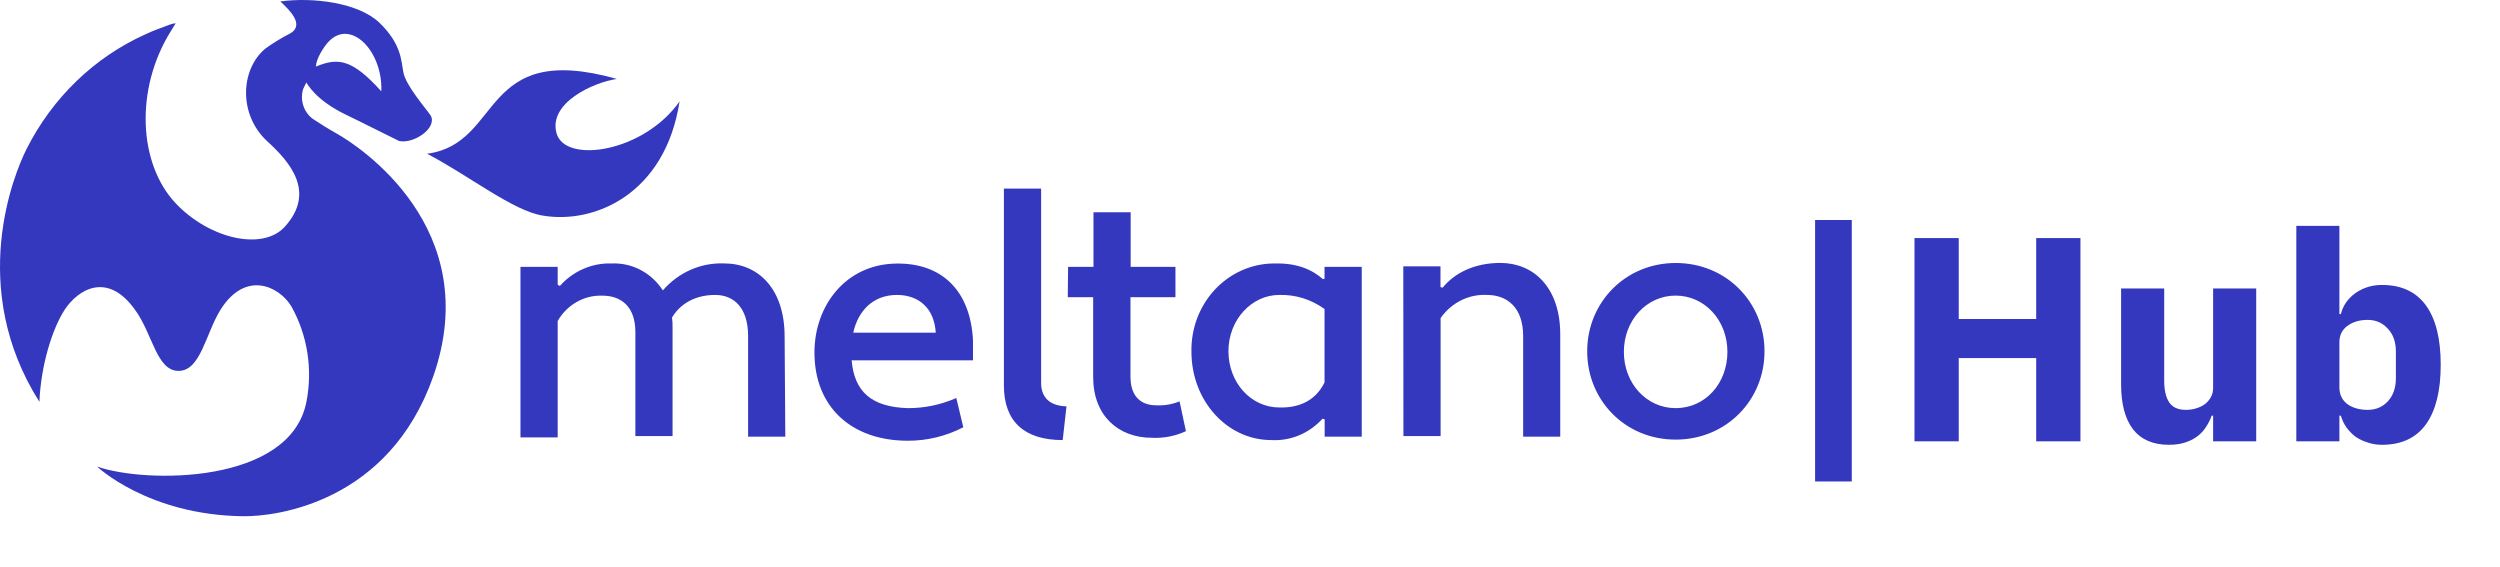
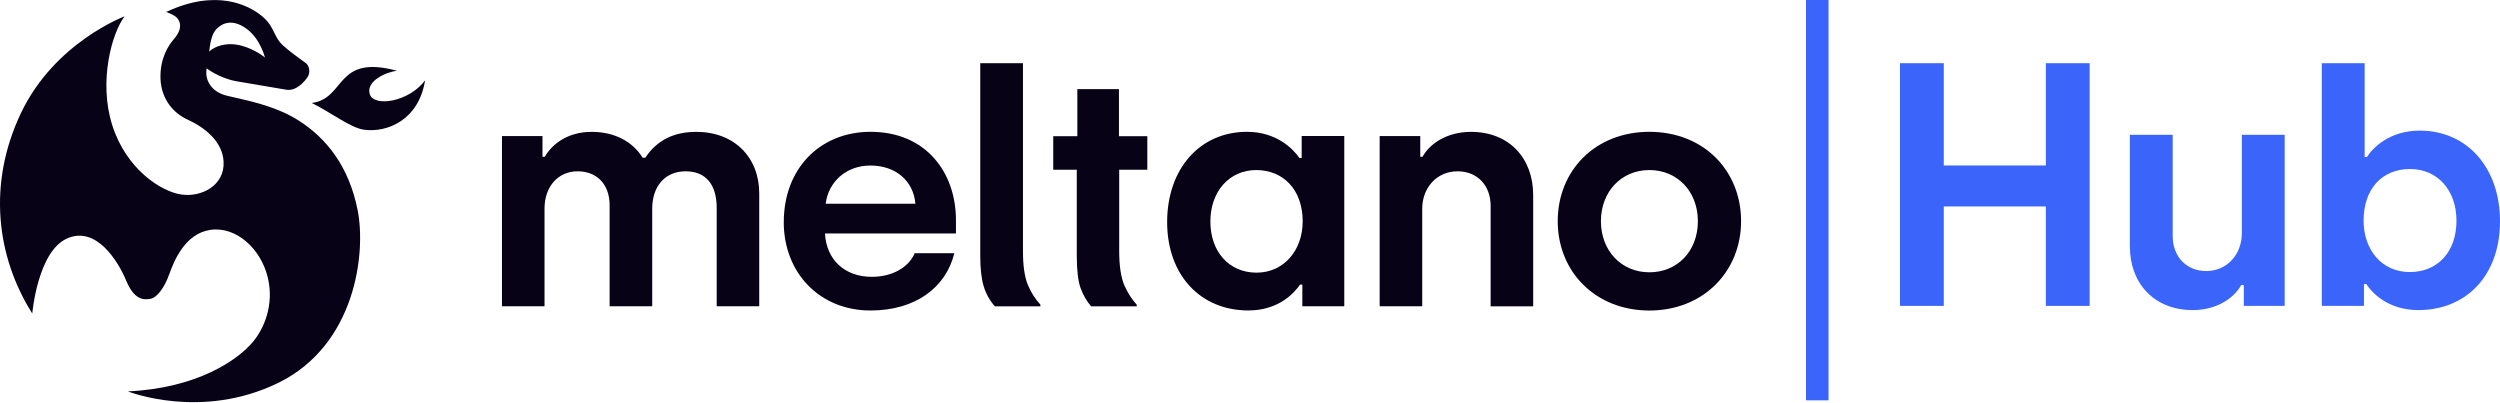
- <svg xmlns="http://www.w3.org/2000/svg" width="1099" height="249" viewBox="0 0 1099 249" fill="none">
-   <path d="M345.224 191.972H328.861V147.711C328.861 135.096 322.458 129.654 314.395 129.654C306.806 129.654 299.692 132.564 295.423 139.548C295.62 141.189 295.699 142.842 295.66 144.495V191.681H279.311V145.979C279.311 134.601 272.908 129.974 264.844 129.974C260.908 129.819 257.004 130.77 253.541 132.728C250.078 134.687 247.184 137.58 245.161 141.105V192.292H228.798V117.301H245.161V125.202L246.11 125.697C249.009 122.451 252.54 119.889 256.467 118.185C260.394 116.481 264.625 115.674 268.876 115.817C273.287 115.616 277.674 116.6 281.616 118.674C285.558 120.747 288.924 123.842 291.391 127.661C294.785 123.737 298.965 120.64 303.635 118.591C308.305 116.541 313.35 115.589 318.412 115.803C333.116 115.803 344.917 126.671 344.917 147.944L345.224 191.972ZM427.725 149.486V158.39H374.38C375.566 172.242 383.154 178.921 399.043 179.415C406.373 179.446 413.633 177.931 420.387 174.963L423.47 187.825C415.88 191.752 407.516 193.78 399.043 193.747C374.617 193.747 358.03 179.197 358.03 154.928C358.03 134.398 371.771 116.108 394.063 115.861C413.747 115.57 426.539 127.428 427.725 149.486ZM375.091 146.227H411.361C410.65 135.096 403.535 129.654 394.287 129.654C383.866 129.654 377.226 136.58 375.091 146.227ZM467.161 193.456C450.324 193.456 441.312 185.308 441.312 169.478V82.92H457.675V168.241C457.675 175.167 461.944 178.426 468.835 178.63L467.161 193.456ZM469.533 117.301H480.693V93.308H497.042V117.301H516.726V130.644H496.958V165.564C496.958 174.468 501.702 178.178 508.342 178.178C511.819 178.35 515.293 177.76 518.539 176.447L521.329 189.542C516.635 191.715 511.518 192.711 506.389 192.452C491.699 192.452 480.553 182.82 480.553 165.753V130.644H469.393L469.533 117.301ZM581.551 122.743L582.263 122.496V117.301H598.626V191.972H582.319V184.319L581.37 184.071C578.494 187.249 574.988 189.734 571.098 191.355C567.207 192.976 563.024 193.693 558.841 193.456C539.408 193.456 523.757 176.156 523.757 154.637C523.651 149.612 524.502 144.616 526.261 139.938C528.02 135.259 530.651 130.991 534.002 127.38C537.354 123.77 541.359 120.889 545.785 118.904C550.211 116.919 554.971 115.87 559.789 115.817H560.264C570.224 115.57 576.864 118.538 581.607 122.743H581.551ZM582.263 167.993V135.838C576.424 131.615 569.444 129.449 562.342 129.654C550.262 129.654 540.022 140.538 540.022 154.389C540.022 168.241 549.983 179.124 562.342 179.124C570.698 179.372 578.287 176.403 582.319 167.993H582.263ZM616.887 117.068H633.236V126.206L634.185 126.453C639.402 120.037 648.135 115.584 659.56 115.584C674.026 115.584 685.883 126.206 685.883 146.983V191.972H669.576V147.711C669.576 135.096 662.461 129.654 653.687 129.654C649.743 129.447 645.812 130.27 642.251 132.048C638.689 133.827 635.61 136.505 633.292 139.839V191.681H616.942L616.887 117.068ZM736.62 115.613C758.94 115.613 775.68 132.913 775.68 154.433C775.68 175.952 758.842 193.252 736.62 193.252C714.397 193.252 697.727 175.952 697.727 154.433C697.727 132.913 714.565 115.613 736.62 115.613ZM736.62 179.415C749.663 179.415 759.372 168.532 759.372 154.68C759.372 140.829 749.426 129.945 736.62 129.945C723.813 129.945 713.853 140.829 713.853 154.68C713.853 168.532 723.813 179.415 736.62 179.415Z" fill="#3438BF" />
-   <path d="M298.743 44.595C282.868 67.089 248.523 72.036 244.687 58.679C240.85 45.322 260.813 36.185 271.192 34.701C210.495 17.634 221.404 63.132 187.729 67.584C206.227 77.231 225.673 92.814 238.702 94.792C261.05 98.561 292.354 85.641 298.743 44.595Z" fill="#3438BF" />
-   <path d="M147.957 58.679C144.4 56.7 140.843 54.474 137.523 52.263C135.574 50.832 134.111 48.794 133.344 46.44C132.577 44.087 132.545 41.541 133.254 39.168L134.649 36.258C135.123 36.752 138.443 43.926 152.435 50.604C157.178 52.83 174.755 61.72 175.425 61.968C181.828 63.423 192.263 56.279 189.375 50.851C187.241 47.636 178.215 37.495 177.28 31.558C176.332 26.858 176.569 19.438 166.846 10.039C157.611 1.134 137.453 -1.339 123.224 0.639C127.256 4.35 134.133 11.028 127.493 14.738C123.698 16.669 120.051 18.902 116.584 21.417C105.675 30.569 104.726 50.357 117.532 62.157C127.297 71.061 139.113 84.418 125.121 99.754C115.356 110.39 91.934 104.948 77.231 89.365C60.868 72.051 59.208 39.168 75.097 13.705L77.231 10.242C76.422 10.287 75.623 10.453 74.859 10.737C71.065 12.192 67.271 13.458 63.699 15.189C41.331 25.3 22.954 43.091 11.624 65.605C6.17 76.489 -14.463 126.439 17.316 176.651C18.027 160.326 23.007 144.495 28.476 136.085C34.39 127.181 47.197 119.28 59.291 136.085C67.117 146.721 68.777 163.046 78.5 163.046C88.224 163.046 90.358 146.721 96.984 136.085C107.893 118.785 122.596 125.697 128.051 134.63C135.17 147.309 137.536 162.289 134.691 176.68C127.576 213.055 63.797 212.531 42.691 205.11C42.691 205.11 65.011 226.383 106.707 226.935C121.648 227.183 170.961 220.752 190.407 165.607C213.397 100.234 157.681 64.121 147.957 58.679ZM144.163 18.623C153.928 7.74 168.338 22.333 167.627 40.143C155.072 26.291 148.906 25.054 138.946 29.259C138.709 26.044 142.74 20.107 144.163 18.623Z" fill="#3438BF" />
-   <path d="M797.914 211.664V96.72H814.042V211.664H797.914ZM895.11 157.392H861.062V194H841.606V104.656H861.062V140.24H895.11V104.656H914.566V194H895.11V157.392ZM972.887 182.736H972.247C971.65 184.443 970.839 186.064 969.815 187.6C968.876 189.136 967.639 190.501 966.103 191.696C964.567 192.891 962.732 193.829 960.599 194.512C958.551 195.195 956.162 195.536 953.431 195.536C946.519 195.536 941.271 193.275 937.687 188.752C934.188 184.144 932.439 177.573 932.439 169.04V126.8H951.383V167.376C951.383 171.472 952.108 174.629 953.559 176.848C955.01 179.067 957.484 180.176 960.983 180.176C962.434 180.176 963.884 179.963 965.335 179.536C966.786 179.109 968.066 178.512 969.175 177.744C970.284 176.891 971.18 175.867 971.863 174.672C972.546 173.477 972.887 172.069 972.887 170.448V126.8H991.831V194H972.887V182.736ZM1009.46 99.28H1028.4V138.064H1029.04C1029.98 134.309 1032.11 131.237 1035.44 128.848C1038.85 126.459 1042.74 125.264 1047.09 125.264C1055.62 125.264 1062.07 128.251 1066.42 134.224C1070.77 140.197 1072.94 148.901 1072.94 160.336C1072.94 171.771 1070.77 180.517 1066.42 186.576C1062.07 192.549 1055.62 195.536 1047.09 195.536C1044.87 195.536 1042.78 195.195 1040.82 194.512C1038.85 193.915 1037.06 193.061 1035.44 191.952C1033.91 190.757 1032.58 189.392 1031.47 187.856C1030.36 186.235 1029.55 184.528 1029.04 182.736H1028.4V194H1009.46V99.28ZM1040.82 180.176C1044.4 180.176 1047.35 178.939 1049.65 176.464C1052.04 173.904 1053.23 170.491 1053.23 166.224V154.576C1053.23 150.309 1052.04 146.939 1049.65 144.464C1047.35 141.904 1044.4 140.624 1040.82 140.624C1037.23 140.624 1034.25 141.52 1031.86 143.312C1029.55 145.019 1028.4 147.408 1028.4 150.48V170.32C1028.4 173.392 1029.55 175.824 1031.86 177.616C1034.25 179.323 1037.23 180.176 1040.82 180.176Z" fill="#3438BF" />
+ <svg xmlns="http://www.w3.org/2000/svg" viewBox="0 0 230 37" fill="none">
+   <path d="M174.798 5.814H178.828V15.224H188.219V5.814H192.249V28.141H188.219V18.993H178.828V28.141H174.798V5.814Z" fill="#3A64FA" />
+   <path d="M195.946 22.696V12.404H199.887V21.706C199.887 23.622 201.158 24.936 202.979 24.936C204.889 24.936 206.25 23.412 206.25 21.437V12.404H210.19V28.141H206.433V26.225H206.19C205.554 27.391 203.977 28.528 201.737 28.528C198.163 28.528 195.95 26.044 195.95 22.696H195.946Z" fill="#3A64FA" />
+   <path d="M217.484 26.136V28.141H213.607V5.814H217.547V14.438H217.761C218.276 13.629 219.82 12.016 222.609 12.016C226.972 12.016 230 15.427 230 20.363C230 25.298 226.942 28.528 222.486 28.528C219.577 28.528 218.123 26.793 217.701 26.136H217.484ZM225.996 20.304C225.996 17.52 224.269 15.549 221.723 15.549C219.177 15.549 217.45 17.343 217.45 20.304C217.45 22.936 219.088 25.029 221.693 25.029C224.299 25.029 225.996 23.142 225.996 20.304Z" fill="#3A64FA" />
+   <path d="M91.526 28.182C91.051 27.643 90.707 27.026 90.498 26.328C90.285 25.631 90.184 24.693 90.184 23.512V5.814H94.113V23.095C94.113 24.435 94.259 25.468 94.558 26.199C94.857 26.912 95.242 27.521 95.717 28.027V28.185H91.522H91.526V28.182Z" fill="#080216" />
+   <path d="M100.382 28.182C99.975 27.713 99.653 27.148 99.407 26.487C99.179 25.826 99.063 24.833 99.063 23.512V15.616H96.898V12.533H99.115V8.203H102.943V12.533H105.553V15.616H102.966V23.069C102.966 24.457 103.126 25.52 103.441 26.251C103.758 26.963 104.136 27.554 104.577 28.027V28.185H100.382V28.182Z" fill="#080216" />
+   <path d="M46.174 12.518H49.909V14.423H50.118C50.81 13.231 52.257 12.131 54.425 12.131C56.594 12.131 58.22 13.054 59.124 14.512H59.367C60.452 12.877 62.018 12.131 64.067 12.131C67.562 12.131 69.85 14.486 69.85 17.786V28.178H65.936V19.126C65.936 16.982 64.942 15.76 63.076 15.76C61.211 15.76 60.003 17.1 60.003 19.215V28.178H56.085V18.886C56.085 16.982 54.941 15.76 53.136 15.76C51.33 15.76 50.096 17.188 50.096 19.182V28.178H46.182V12.518H46.174Z" fill="#080216" />
+   <path d="M72.108 20.437C72.108 15.494 75.451 12.127 80.09 12.127C85.178 12.127 87.948 15.852 87.948 20.26V21.478H75.899C76.019 23.859 77.679 25.468 80.206 25.468C82.131 25.468 83.612 24.571 84.154 23.294H87.799C87.017 26.484 84.184 28.566 80.086 28.566C75.417 28.566 72.105 25.11 72.105 20.433H72.108V20.437ZM84.217 18.742C84.038 16.627 82.382 15.228 80.09 15.228C77.798 15.228 76.206 16.775 75.963 18.742H84.217Z" fill="#080216" />
+   <path d="M107.377 20.437C107.377 15.523 110.39 12.127 114.727 12.127C117.467 12.127 119.004 13.737 119.546 14.538H119.755V12.511H123.673V28.174H119.815V26.181H119.606C119.153 26.838 117.736 28.562 114.847 28.562C110.42 28.562 107.377 25.288 107.377 20.429V20.437ZM119.849 20.381C119.849 17.432 118.043 15.645 115.572 15.645C113.101 15.645 111.355 17.609 111.355 20.381C111.355 23.154 113.071 25.084 115.602 25.084C118.133 25.084 119.845 23.002 119.845 20.381H119.849Z" fill="#080216" />
+   <path d="M126.929 12.518H130.664V14.423H130.874C131.505 13.26 133.075 12.131 135.334 12.131C138.885 12.131 141.053 14.604 141.053 17.938V28.182H137.139V18.949C137.139 17.044 135.906 15.76 134.096 15.76C132.201 15.76 130.844 17.251 130.844 19.215V28.178H126.929V12.518Z" fill="#080216" />
+   <path d="M143.311 20.348C143.311 15.7 146.747 12.127 151.745 12.127C156.744 12.127 160.18 15.7 160.18 20.348C160.18 24.996 156.684 28.569 151.745 28.569C146.807 28.569 143.311 25.025 143.311 20.348ZM156.205 20.348C156.205 17.639 154.336 15.645 151.745 15.645C149.155 15.645 147.285 17.639 147.285 20.348C147.285 23.058 149.155 25.051 151.745 25.051C154.336 25.051 156.205 23.087 156.205 20.348Z" fill="#080216" />
+   <path d="M39.109 7.391C37.606 9.41 34.376 9.864 34.017 8.661C33.651 7.457 35.531 6.623 36.518 6.509C30.802 4.962 31.837 9.078 28.678 9.473C30.424 10.329 32.241 11.758 33.467 11.931C35.572 12.234 38.522 11.079 39.109 7.387" fill="#080216" />
+   <path fill-rule="evenodd" clip-rule="evenodd" d="M16.562 2.223C16.453 1.584 16.005 1.381 15.294 1.097H15.291C19.93 -1.074 22.891 0.491 24.087 1.47C24.749 2.012 25 2.529 25.239 3.016C25.43 3.408 25.609 3.78 25.987 4.135C26.551 4.666 27.605 5.423 28.028 5.726C28.069 5.755 28.106 5.781 28.136 5.803C28.45 6.032 28.585 6.66 28.297 7.092C28.009 7.52 27.254 8.402 26.342 8.255C25.433 8.107 23.441 7.764 21.796 7.483C20.155 7.199 19.014 6.287 19.014 6.287C18.809 7.435 19.504 8.45 20.812 8.79C21.067 8.856 21.37 8.923 21.713 9C23.254 9.347 25.557 9.868 27.463 11.079C30.05 12.721 32.099 15.32 32.899 19.311C33.699 23.301 32.701 31.755 25.598 35.225C18.495 38.695 11.765 36.008 11.765 36.008C18.132 35.712 21.859 33.143 23.284 31.434C24.282 30.234 25.224 28.078 24.652 25.594C24.024 22.869 21.71 20.802 19.355 21.149C16.999 21.496 16.001 24.029 15.56 25.258C15.119 26.487 14.431 27.395 13.829 27.495C13.227 27.595 12.364 27.628 11.605 25.808C10.846 23.988 8.823 20.728 6.139 21.954C3.455 23.176 2.969 28.843 2.969 28.843C-0.329 23.615 -1.166 16.915 1.926 10.407C5.017 3.899 11.466 1.503 11.466 1.503C10.311 2.99 9.036 7.49 10.334 11.54C11.631 15.59 14.831 17.62 16.666 17.893C18.502 18.17 20.689 17.088 20.57 14.866C20.472 13.043 18.895 11.747 17.224 10.986C16.031 10.444 14.85 9.196 14.767 7.28C14.685 5.36 15.53 4.15 15.941 3.666C16.267 3.286 16.648 2.762 16.554 2.219L16.562 2.223ZM21.216 4.065C19.863 4.065 19.246 4.748 19.246 4.748C19.25 4.714 19.254 4.674 19.261 4.63C19.317 4.146 19.437 3.138 19.934 2.647C20.476 2.112 21.392 1.709 22.682 2.647C23.971 3.585 24.375 5.294 24.375 5.294C23.923 4.914 22.573 4.065 21.22 4.065H21.216Z" fill="#080216" />
+   <path d="M168.224 0H166.153V36.831H168.224V0Z" fill="#3A64FA" />
</svg>
